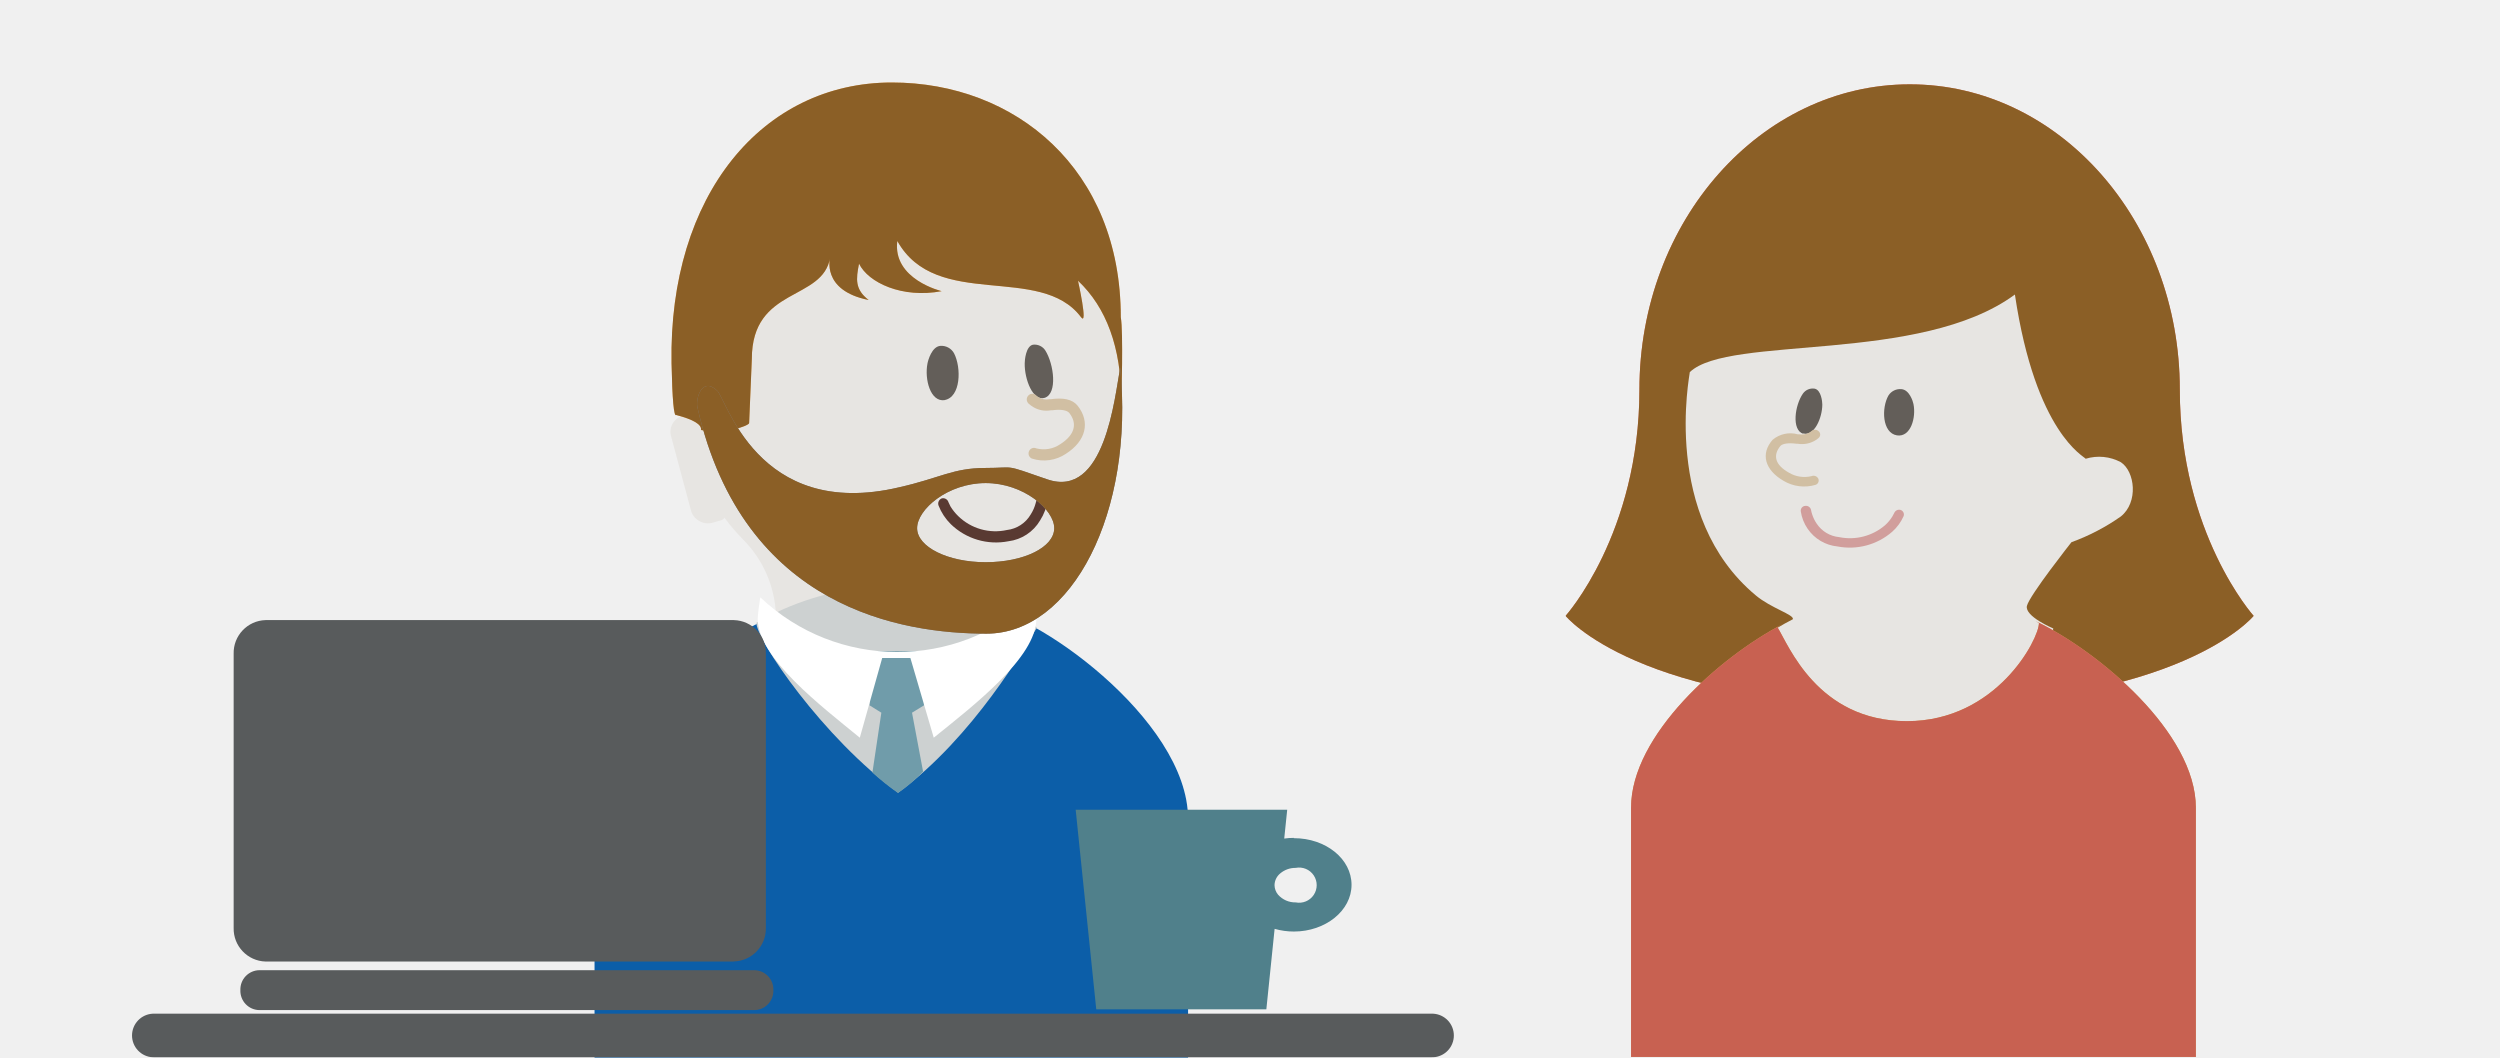
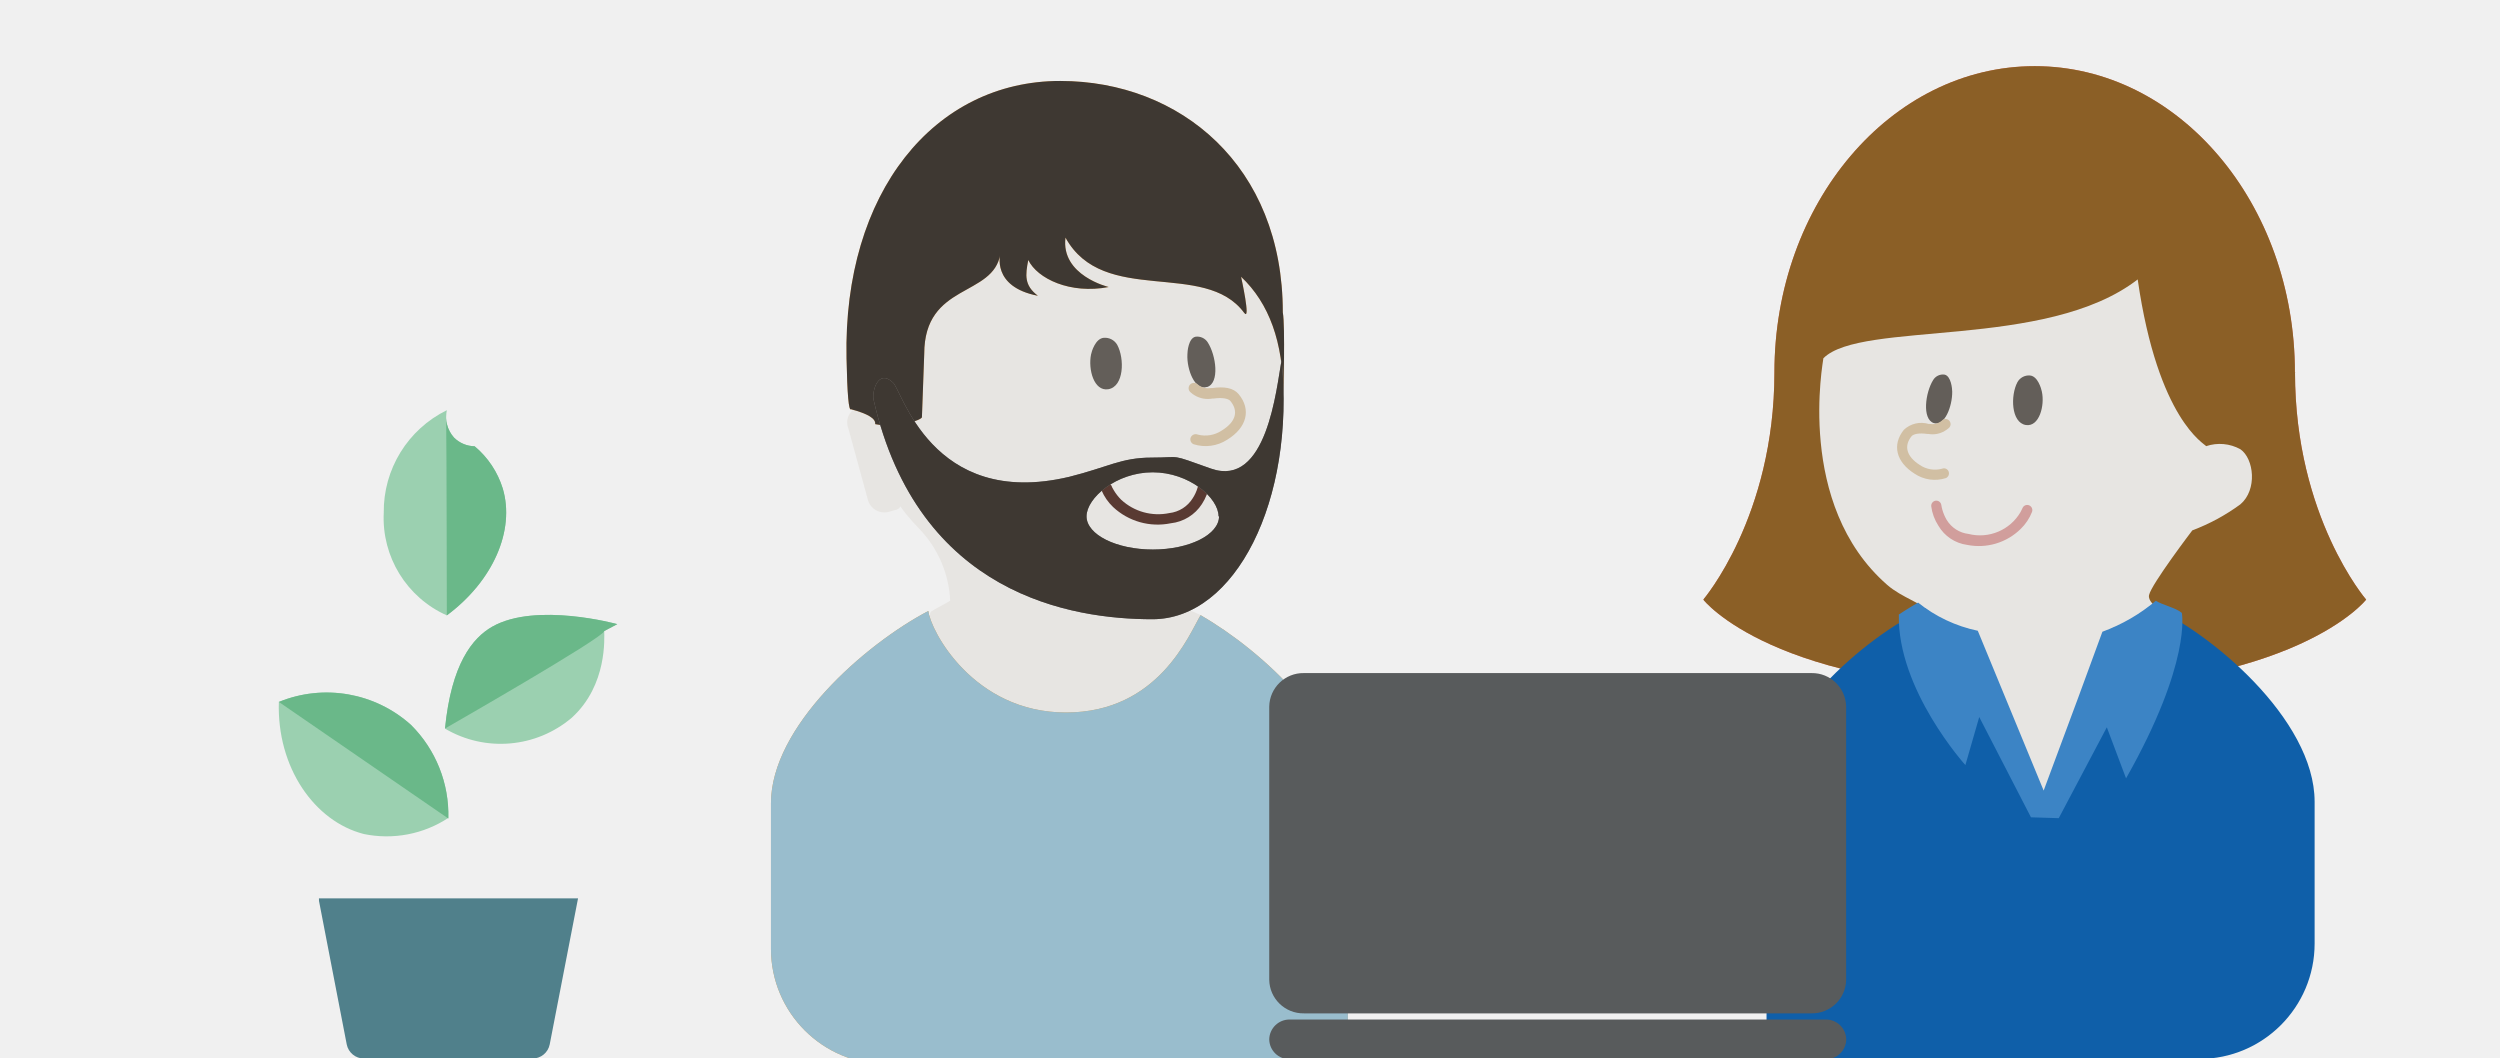
<svg xmlns="http://www.w3.org/2000/svg" id="Layer_1" data-name="Layer 1" viewBox="0 0 260 110">
  <defs>
-     <style>.cls-1{fill:#fff;}.cls-2{mask:url(#mask);}.cls-3{fill:#e57f68;}.cls-4{mask:url(#mask-2-2);}.cls-5{fill:#8b5f26;}.cls-6{fill:#e7e5e2;}.cls-7{fill:#d8a25d;}.cls-8{mask:url(#mask-3);}.cls-9{fill:#c86151;}.cls-10{fill:#d19e9c;}.cls-11{fill:#635e59;}.cls-12{fill:#d1bfa3;}.cls-13{mask:url(#mask-4-2);}.cls-14{fill:#0c5ea8;}.cls-15{fill:#cdd1d1;}.cls-16{fill:#709caa;}.cls-17{fill:#f6b873;}.cls-18{mask:url(#mask-5);}.cls-19{fill:#593a32;}.cls-20{fill:#85817f;}.cls-21{mask:url(#mask-6-2);}.cls-22{fill:#50808b;}.cls-23{fill:#585b5c;}.cls-24{fill:none;stroke:#585b5c;stroke-linecap:round;stroke-linejoin:round;stroke-width:4.54px;}</style>
-     <mask id="mask" x="0" y="0" width="260" height="112.66" maskUnits="userSpaceOnUse">
+     <style>.cls-1{fill:#fff;}.cls-2{fill:#e57f68;}.cls-3{mask:url(#mask);}.cls-4{fill:#8b5f26;}.cls-5{fill:#e7e5e2;}.cls-6{fill:#0f5fa9;}.cls-7{fill:#3c84c5;}.cls-8{fill:#d19e9c;}.cls-9{fill:#635e59;}.cls-10{fill:#d1bfa3;}.cls-11{fill:#d8a25d;}.cls-12{mask:url(#mask-2-2);}.cls-13{fill:#99bdcd;}.cls-14{fill:#f6b873;}.cls-15{mask:url(#mask-3);}.cls-16{fill:#3e3832;}.cls-17{fill:#593a32;}.cls-18{fill:#85817f;}.cls-19{mask:url(#mask-4-2);}.cls-20{fill:#9bd0b0;}.cls-21{fill:#6ab889;}.cls-22{mask:url(#mask-5);}.cls-23{fill:#50808b;}.cls-24{fill:#585b5c;}</style>
+     <mask id="mask" x="177.14" y="4.75" width="70" height="84" maskUnits="userSpaceOnUse">
      <g id="mask-2">
-         <rect id="path-1" class="cls-1" width="260" height="110" />
+         <path id="path-1" class="cls-1" d="M238.73,38.74h-.06c0-17.6-12.11-31.86-27.06-31.86s-27.07,14.26-27.07,31.86v0c0,15-7.4,23.62-7.4,23.62s7.31,9.39,34.47,9.39h0c27.17,0,34.47-9.39,34.47-9.39s-7.4-8.6-7.4-23.64" />
      </g>
    </mask>
-     <mask id="mask-2-2" x="162.82" y="6.66" width="73.23" height="83.61" maskUnits="userSpaceOnUse">
+     <mask id="mask-2-2" x="36.85" y="31.96" width="140" height="111" maskUnits="userSpaceOnUse">
      <g id="mask-4">
-         <path id="path-3" class="cls-1" d="M226.7,40.52h0c0-17.53-12.57-31.75-28.08-31.75S170.5,23,170.5,40.52h0c0,15-7.68,23.53-7.68,23.53s7.58,9.36,35.75,9.36h.06c28.17,0,35.75-9.36,35.75-9.36s-7.68-8.56-7.68-23.54" />
+         <path id="path-3" class="cls-1" d="M96.55,63.54c-6.66,3.5-16.37,12.06-16.37,20V98.68a12,12,0,0,0,12,12h48V83.54c0-7.63-8.79-15.81-15.32-19.56-1.2,2-4.36,10.12-14,10.12S96.75,65.55,96.55,63.54Z" />
      </g>
    </mask>
-     <mask id="mask-3" x="133.73" y="34.78" width="137.37" height="105.44" maskUnits="userSpaceOnUse">
+     <mask id="mask-3" x="72.14" y="-23.99" width="77" height="88" maskUnits="userSpaceOnUse">
      <g id="mask-6">
-         <path id="path-5" class="cls-1" d="M211.71,64.6c6.52,3.12,16.66,11.58,16.66,19.42v25.9H169.63V84c0-7.57,9.28-15.7,15.73-19.07-.33.19-.5.31-.5.31C186,67.05,189,75,198.32,75s13.73-8.53,13.73-10.2Z" />
+         <path id="path-5" class="cls-1" d="M133.46,41q0-8.09-4.39-12.22s1.05,4.73.32,3.75c-4.11-5.56-14.63-.64-18.58-7.82-.5,3.95,4.49,5.14,4.49,5.14-4,.77-7.42-.87-8.36-2.81-.31,1.58-.43,2.64,1,3.72-4.88-.94-3.9-4.39-3.9-4.39-.69,4.57-7.92,3-7.92,10.44l-.24,6.58c0,.25-2.41,1.21-4.86.72.08-.57-.76-1.08-2.51-1.55q-.36.33-.47-5.3C87.68,20,97.18,8.42,110.26,8.42c12.48,0,23.16,8.82,23.15,24.06C133.68,33.94,133.46,41.06,133.46,41Z" />
      </g>
    </mask>
-     <mask id="mask-4-2" x="17.84" y="32.91" width="143.44" height="111.57" maskUnits="userSpaceOnUse">
+     <mask id="mask-4-2" x="69.61" y="1.52" width="76" height="89" maskUnits="userSpaceOnUse">
      <g id="mask-8">
-         <path id="path-7" class="cls-1" d="M92.84,63.24h9.22c5,0,21.5,11.48,21.5,21.93v27.49H61.83V85.17c0-10.45,16.81-21.93,21.78-21.93Z" />
+         <path id="path-7" class="cls-1" d="M119.78,47.59c-3.19,0-4.57,1-8.58,2C96.81,53,93.75,40.37,92.85,39.77c-1.5-1.42-2.18.88-2,1.79,4.65,20.36,20.67,22.84,29,22.84,8.61,0,14.88-12.31,13.44-27-.55,3.05-1.54,13.36-7.33,11.34C121.49,47.15,123,47.59,119.78,47.59Zm7,6.11c0,1.9-3.08,3.45-6.88,3.45S113,55.6,113,53.7s3.08-4.58,6.88-4.58S126.73,51.79,126.73,53.7Z" />
      </g>
    </mask>
-     <mask id="mask-5" x="53.49" y="-24.31" width="79.25" height="89.59" maskUnits="userSpaceOnUse">
+     <mask id="mask-5" x="33.16" y="93.41" width="26.96" height="16.68" maskUnits="userSpaceOnUse">
      <g id="mask-10">
-         <path id="path-9" class="cls-1" d="M116.62,41.58q-.06-8.19-4.51-12.39s1.07,4.8.32,3.8c-4.23-5.64-15.05-.65-19.11-7.93-.52,4,4.61,5.22,4.61,5.22-4.09.78-7.63-.88-8.59-2.86-.32,1.61-.44,2.68,1,3.78-5-1-4-4.46-4-4.46-.72,4.64-8.15,3-8.15,10.6L77.91,44c0,.25-2.48,1.22-5,.72q.12-.85-2.58-1.56-.37.32-.49-5.38C69.53,20.29,79.3,8.58,92.75,8.58c12.84,0,23.82,9,23.81,24.41C116.84,34.47,116.62,41.7,116.62,41.58Z" />
-       </g>
-     </mask>
-     <mask id="mask-6-2" x="50.94" y="1.46" width="78.25" height="90.58" maskUnits="userSpaceOnUse">
-       <g id="mask-12">
-         <path id="path-11" class="cls-1" d="M102.43,48.67c-3.3,0-4.72,1.06-8.88,2-14.89,3.53-18.06-9.45-19-10.07-1.56-1.45-2.26.9-2,1.84C77.33,63.35,93.91,65.9,102.58,65.9c8.92,0,15.41-12.62,13.92-27.67-.58,3.12-1.6,13.69-7.59,11.62C104.21,48.22,105.74,48.67,102.43,48.67Zm7.21,6.26c0,2-3.19,3.54-7.13,3.54s-7.13-1.59-7.13-3.54,3.19-4.69,7.13-4.69S109.64,53,109.64,54.93Z" />
+         <polygon id="path-9" class="cls-1" points="33.16 93.41 60.12 93.41 60.12 110.09 33.16 110.09 33.16 93.41" />
      </g>
    </mask>
  </defs>
-   <g id="Oppfølging">
-     <g id="Group-2">
-       <g class="cls-2">
-         <g id="Group-6">
-           <g id="Group">
-             <g id="mennesker_NAV-ansatt_kvinne_-Frida" data-name="mennesker/NAV-ansatt/kvinne/-Frida">
-               <g id="mennesker_kvinne_-sideprofil_-A" data-name="mennesker/kvinne/-sideprofil/-A">
-                 <g id="Group-2-2" data-name="Group">
-                   <g id="mennesker_kvinne_-hår_-halvlangt" data-name="mennesker/kvinne/⚙️/-hår/-halvlangt">
-                     <g id="hårfarge_-brunn" data-name="hårfarge/-brunn">
-                       <g id="Mask-7" data-name="Mask">
-                         <path id="path-3-2" data-name="path-3" class="cls-3" d="M226.7,40.52h0c0-17.53-12.57-31.75-28.08-31.75S170.5,23,170.5,40.52h0c0,15-7.68,23.53-7.68,23.53s7.58,9.36,35.75,9.36h.06c28.17,0,35.75-9.36,35.75-9.36s-7.68-8.56-7.68-23.54" />
-                       </g>
-                       <g class="cls-4">
-                         <g id="mennesker_hårfarge_-brunn" data-name="mennesker/⚙️/hårfarge/-brunn">
-                           <g id="hårfarge_-brunn-2" data-name="hårfarge/-brunn">
-                             <rect class="cls-5" x="162.82" y="6.66" width="73.23" height="83.61" />
-                           </g>
-                         </g>
-                       </g>
-                     </g>
-                   </g>
-                   <path id="Fill-160-Copy-2" class="cls-6" d="M216.91,47.71c-.12-.23-5.21-2.63-7.36-17.08-9.84,7.25-29.74,4.18-33.81,8.07,0,.28-3,15,6.86,23.22,1.6,1.34,4,2,3.86,2.48a25.91,25.91,0,0,0-3.29,2s4.66,25.48,15.37,25.48,15-26.52,15-26.52-3-1.26-2.74-2.35,4.63-6.62,4.63-6.62a22,22,0,0,0,5.14-2.68c1.84-1.48,1.47-4.67,0-5.64A4.79,4.79,0,0,0,216.91,47.71Z" />
-                   <g id="mennesker_kropp_forfra_-rund-hals" data-name="mennesker/⚙️/kropp/forfra/-rund-hals">
-                     <g id="Group-3" data-name="Group">
-                       <g id="_20_-Blå" data-name="+20/-Blå">
-                         <g id="Mask-8-2" data-name="Mask">
-                           <path id="path-5-2" data-name="path-5" class="cls-7" d="M211.71,64.6c6.52,3.12,16.66,11.58,16.66,19.42v25.9H169.63V84c0-7.57,9.28-15.7,15.73-19.07-.33.19-.5.31-.5.31C186,67.05,189,75,198.32,75s13.73-8.53,13.73-10.2Z" />
-                         </g>
-                         <g class="cls-8">
-                           <g id="_farge_-Murstein-rød_-20" data-name="⚙️/farge/-Murstein-rød/-20">
-                             <g id="Fill-14">
-                               <polygon class="cls-9" points="133.73 140.22 271.1 140.22 271.1 34.78 133.73 34.78 133.73 140.22" />
-                             </g>
-                           </g>
-                         </g>
-                       </g>
-                     </g>
-                   </g>
-                   <g id="mennesker_kvinne_ansikt-profil_-blid" data-name="mennesker/kvinne/⚙️/ansikt-profil/-blid">
-                     <g id="Group-2-Copy">
-                       <path id="Stroke-223" class="cls-10" d="M197,53.35a3.08,3.08,0,0,1-.2.37,4.12,4.12,0,0,1-.75.9,5.6,5.6,0,0,1-4.78,1.24,3.16,3.16,0,0,1-2.32-1.38,3.71,3.71,0,0,1-.49-1,2.44,2.44,0,0,1-.11-.44.54.54,0,0,0-.6-.43.5.5,0,0,0-.47.56A4.3,4.3,0,0,0,188,55a4.25,4.25,0,0,0,3.09,1.83,6.73,6.73,0,0,0,5.69-1.52,4.74,4.74,0,0,0,1.2-1.64.5.5,0,0,0-.33-.64A.55.55,0,0,0,197,53.35Z" />
-                       <path id="Fill-224" class="cls-11" d="M187.52,45.07c1.16.36,2-1.63,2-3,0-.27-.11-1.51-.8-1.65a1.25,1.25,0,0,0-1.22.52c-.83,1.2-1.21,3.79.05,4.18" />
-                       <path id="Fill-225" class="cls-11" d="M197.29,45.28c1.43.21,2-1.86,1.71-3.26-.05-.27-.42-1.49-1.26-1.55a1.44,1.44,0,0,0-1.34.66c-.74,1.29-.67,3.9.89,4.15" />
-                       <path id="Stroke-65-Copy" class="cls-12" d="M189.11,45.57a2,2,0,0,1-.42.29,2.7,2.7,0,0,1-1.73.29l-.13,0c-.86-.12-1.44,0-1.65.21-.84,1-.57,2,.87,2.8a3.14,3.14,0,0,0,2.34.36.56.56,0,0,1,.71.25.48.48,0,0,1-.27.65,4.17,4.17,0,0,1-3.35-.42c-1.95-1.13-2.4-2.82-1.13-4.26a2.87,2.87,0,0,1,2.63-.57l.15,0a1.61,1.61,0,0,0,1-.16,1.38,1.38,0,0,0,.25-.17.55.55,0,0,1,.75,0A.46.46,0,0,1,189.11,45.57Z" />
+   <g id="Mentor">
+     <g id="Group">
+       <g id="mennesker_NAV-ansatt_kvinne_-Frida" data-name="mennesker/NAV-ansatt/kvinne/-Frida">
+         <g id="mennesker_kvinne_-sideprofil_-A" data-name="mennesker/kvinne/-sideprofil/-A">
+           <g id="Group-2" data-name="Group">
+             <g id="mennesker_kvinne_-hår_-halvlangt" data-name="mennesker/kvinne/⚙️/-hår/-halvlangt">
+               <g id="hårfarge_-brunn" data-name="hårfarge/-brunn">
+                 <g id="Mask-6-2" data-name="Mask">
+                   <path id="path-1-2" data-name="path-1" class="cls-2" d="M238.73,38.74h-.06c0-17.6-12.11-31.86-27.06-31.86s-27.07,14.26-27.07,31.86v0c0,15-7.4,23.62-7.4,23.62s7.31,9.39,34.47,9.39h0c27.17,0,34.47-9.39,34.47-9.39s-7.4-8.6-7.4-23.64" />
+                 </g>
+                 <g class="cls-3">
+                   <g id="mennesker_hårfarge_-brunn" data-name="mennesker/⚙️/hårfarge/-brunn">
+                     <g id="hårfarge_-brunn-2" data-name="hårfarge/-brunn">
+                       <rect class="cls-4" x="177.14" y="4.75" width="70" height="84" />
                    </g>
                  </g>
                </g>
              </g>
            </g>
-             <g id="mennesker_mann_-sideprofil_-A" data-name="mennesker/mann/-sideprofil/-A">
-               <g id="Group-4" data-name="Group">
-                 <path id="Fill-1-Copy" class="cls-6" d="M75,54.11a.7.7,0,0,0,.45-.88l-2.31-8.61a1.72,1.72,0,1,0-3.31.88l2,7.48A1.84,1.84,0,0,0,74,54.39Z" />
-                 <path id="Fill-5-Copy" class="cls-6" d="M78.72,65c-1.17.87,2.17,19.93,15.63,20,13,0,13.51-18.61,13.47-19.49a20.33,20.33,0,0,0-2.19-.88,6.31,6.31,0,0,0,4-1.76c4.12-4.58,7-16.75,7-23.87C116.71,24.06,108.24,12,95,12s-24,12-24,26.91c0,7.6,2.23,13.12,6.33,17.25a11.71,11.71,0,0,1,3.36,7.68C80.07,64.27,79.43,64.55,78.72,65Z" />
+             <path id="Fill-160-Copy-2" class="cls-5" d="M229.44,46.4c-.12-.23-5-2.67-7.12-17.34-9.51,7.36-28.76,4.24-32.69,8.2,0,.28-2.94,15.19,6.63,23.56,1.55,1.36,3.89,2,3.74,2.52a25,25,0,0,0-3.19,2s4.51,25.86,14.87,25.86,14.47-26.92,14.47-26.92-2.88-1.27-2.65-2.39S228,55.16,228,55.16a21,21,0,0,0,5-2.71c1.78-1.51,1.42-4.74,0-5.73A4.44,4.44,0,0,0,229.44,46.4Z" />
+             <g id="mennesker_kropp_sideprofil_-skjorte" data-name="mennesker/⚙️/kropp/sideprofil/-skjorte">
+               <g id="kropp_sideprofil_-skjorte" data-name="kropp/sideprofil/-skjorte">
+                 <path id="Fill-18-Copy" class="cls-6" d="M212.22,84.59l-7.4-19.15a9.22,9.22,0,0,1-4.56-2.16C194,66.18,183.72,75,183.72,83.38v26.75h45a12,12,0,0,0,12-12V83.38c0-8.61-11-17.76-17.13-20.36a10.65,10.65,0,0,1-3.94,2.33Z" />
+                 <path id="Fill-21-Copy" class="cls-7" d="M199.48,62.67c-1.17.68-2,1.24-2,1.24-.18,7.8,6.92,15.66,6.92,15.66l1.44-5L211.22,85l2.89.09,5-9.45,2,5.31c6.85-12.11,5.8-17.21,5.8-17.21-.61-.53-2.07-.84-2.7-1.26a18.58,18.58,0,0,1-5.56,3.22q-2,5.51-6.11,16.52l-6.85-16.62A14.77,14.77,0,0,1,199.48,62.67Z" />
              </g>
-               <g id="mennesker_kropp_forfra_-vhals-slips" data-name="mennesker/⚙️/kropp/forfra/-vhals-slips">
-                 <g id="kropp_forfra_-vhals-copy" data-name="kropp/forfra/-vhals-copy">
-                   <g id="_20_-Blå-2" data-name="+20/-Blå">
-                     <g id="_--_" data-name="--↳">
-                       <g id="Mask-9" data-name="Mask">
-                         <path id="path-7-2" data-name="path-7" class="cls-1" d="M92.84,63.24h9.22c5,0,21.5,11.48,21.5,21.93v27.49H61.83V85.17c0-10.45,16.81-21.93,21.78-21.93Z" />
-                       </g>
-                       <g class="cls-13">
-                         <g id="_farge_-Blå_20" data-name="⚙️/farge/-Blå/+20">
-                           <g id="Fill-66">
-                             <polygon class="cls-14" points="161.29 144.48 17.84 144.48 17.84 32.91 161.29 32.91 161.29 144.48" />
-                           </g>
-                         </g>
-                       </g>
-                     </g>
-                     <path id="Fill-418" class="cls-15" d="M107.85,65.26c-1.2,1.9-6.55,11.36-14.45,17.18-7.85-5.73-14.74-15.9-14.74-17.67C94.05,56,107.85,65.26,107.85,65.26Z" />
-                   </g>
-                   <path id="Fill-12" class="cls-16" d="M90.44,73.36V67.73l.83,0h4l.82,0v5.63l-1.24.76L96,80.24a15.1,15.1,0,0,1-2.61,2.23,25.5,25.5,0,0,1-2.66-2.12l.93-6.23Z" />
-                   <path id="Fill-10" class="cls-1" d="M79.07,62.12a20.71,20.71,0,0,0,28.41.1c0,.32.3,1.81.3,2.14,0,4-6.5,9-10.67,12.36l-2.43-8.29H91.75l-2.33,8.29C85.51,73.51,78.8,68.44,78.8,64.36,78.8,64,79,62.47,79.07,62.12Z" />
-                 </g>
+             </g>
+             <g id="mennesker_kvinne_ansikt-profil_-blid" data-name="mennesker/kvinne/⚙️/ansikt-profil/-blid">
+               <g id="Group-2-Copy">
+                 <path id="Stroke-223" class="cls-8" d="M210.34,52.84a4.37,4.37,0,0,1-.2.41,4.88,4.88,0,0,1-5.41,2.28,3.07,3.07,0,0,1-2.28-1.47A4.51,4.51,0,0,1,202,53a3.65,3.65,0,0,1-.1-.46.53.53,0,0,0-.59-.47.54.54,0,0,0-.46.6,4.84,4.84,0,0,0,.74,2,4.1,4.1,0,0,0,3,2A6.2,6.2,0,0,0,210.16,55a5,5,0,0,0,1.17-1.76.54.54,0,0,0-.31-.69A.53.53,0,0,0,210.34,52.84Z" />
+                 <path id="Fill-224" class="cls-9" d="M201.11,44c1.13.38,1.94-1.75,1.92-3.27,0-.29-.11-1.61-.79-1.77a1.19,1.19,0,0,0-1.19.56c-.81,1.29-1.18,4.06.06,4.48" />
+                 <path id="Fill-225" class="cls-9" d="M210.68,44.2c1.39.23,2-2,1.67-3.49-.06-.29-.42-1.6-1.24-1.66a1.36,1.36,0,0,0-1.3.7c-.73,1.38-.66,4.19.87,4.45" />
+                 <path id="Stroke-65-Copy" class="cls-10" d="M202.67,44.52a2.73,2.73,0,0,1-.42.3,2.46,2.46,0,0,1-1.7.31l-.12,0c-.84-.12-1.41,0-1.62.23-.82,1-.56,2.1.85,3a2.82,2.82,0,0,0,2.3.39.52.52,0,0,1,.69.27.54.54,0,0,1-.27.7,3.77,3.77,0,0,1-3.27-.46c-1.92-1.21-2.36-3-1.11-4.56a2.65,2.65,0,0,1,2.58-.61l.14,0a1.5,1.5,0,0,0,1-.18,1.44,1.44,0,0,0,.25-.18.5.5,0,0,1,.73,0A.53.53,0,0,1,202.67,44.52Z" />
              </g>
-               <g id="mennesker_mann_-hår_-sideprofil_-halvlangt" data-name="mennesker/mann/⚙️/-hår/-sideprofil/-halvlangt">
-                 <g id="g_hårfarge_-brunn" data-name="g/hårfarge/-brunn">
-                   <g id="Mask-10-2" data-name="Mask">
-                     <path id="path-9-2" data-name="path-9" class="cls-17" d="M116.62,41.58q-.06-8.19-4.51-12.39s1.07,4.8.32,3.8c-4.23-5.64-15.05-.65-19.11-7.93-.52,4,4.61,5.22,4.61,5.22-4.09.78-7.63-.88-8.59-2.86-.32,1.61-.44,2.68,1,3.78-5-1-4-4.46-4-4.46-.72,4.64-8.15,3-8.15,10.6L77.91,44c0,.25-2.48,1.22-5,.72q.12-.85-2.58-1.56-.37.32-.49-5.38C69.53,20.29,79.3,8.58,92.75,8.58c12.84,0,23.82,9,23.81,24.41C116.84,34.47,116.62,41.7,116.62,41.58Z" />
-                   </g>
-                   <g class="cls-18">
-                     <g id="mennesker_hårfarge_-brunn-2" data-name="mennesker/⚙️/hårfarge/-brunn">
-                       <g id="hårfarge_-brunn-3" data-name="hårfarge/-brunn">
-                         <rect class="cls-5" x="53.49" y="-24.31" width="79.25" height="89.59" />
-                       </g>
-                     </g>
-                   </g>
-                 </g>
+             </g>
+           </g>
+         </g>
+       </g>
+       <g id="mennesker_mann_-sideprofil_-A" data-name="mennesker/mann/-sideprofil/-A">
+         <g id="Group-3" data-name="Group">
+           <path id="Fill-1-Copy" class="cls-5" d="M93.26,53a.7.7,0,0,0,.43-.87l-2.26-8.43a1.67,1.67,0,1,0-3.2.86l2,7.31a1.79,1.79,0,0,0,2.09,1.39Z" />
+           <path id="Fill-5-Copy" class="cls-5" d="M96.86,63.58C95.72,64.42,99,83.07,112,83.09c12.55,0,13.05-18.2,13-19.06a18.62,18.62,0,0,0-2.12-.87,6,6,0,0,0,3.9-1.72c4-4.48,6.81-16.39,6.81-23.35,0-14.54-8.19-26.33-21-26.33S89.45,23.55,89.45,38.09c0,7.43,2.16,12.83,6.12,16.87a11.55,11.55,0,0,1,3.25,7.51C98.16,62.89,97.54,63.16,96.86,63.58Z" />
+         </g>
+         <g id="mennesker_kropp_sideprofil_-rundt-hals" data-name="mennesker/⚙️/kropp/sideprofil/-rundt-hals">
+           <g id="kropp_sideprofil_-rundt-hals" data-name="kropp/sideprofil/-rundt-hals">
+             <g id="_20_-Blå" data-name="+20/-Blå">
+               <g id="Mask-7" data-name="Mask">
+                 <path id="path-3-2" data-name="path-3" class="cls-11" d="M96.55,63.54c-6.66,3.5-16.37,12.06-16.37,20V98.68a12,12,0,0,0,12,12h48V83.54c0-7.63-8.79-15.81-15.32-19.56-1.2,2-4.36,10.12-14,10.12S96.75,65.55,96.55,63.54Z" />
              </g>
-               <g id="mennesker_mann_ansikt-profil_-blid" data-name="mennesker/mann/⚙️/ansikt-profil/-blid">
-                 <g id="Group-2-Copy-2" data-name="Group-2-Copy">
-                   <path id="Stroke-223-2" data-name="Stroke-223" class="cls-19" d="M98.64,52.23a4.63,4.63,0,0,0,.21.44,5.13,5.13,0,0,0,.8,1,5.53,5.53,0,0,0,5.07,1.45,3.3,3.3,0,0,0,2.47-1.61,4.13,4.13,0,0,0,.52-1.18,3.61,3.61,0,0,0,.12-.51.58.58,0,0,1,.64-.51.59.59,0,0,1,.5.66,5.48,5.48,0,0,1-.81,2.17,4.46,4.46,0,0,1-3.28,2.15,6.74,6.74,0,0,1-6-1.78,5.57,5.57,0,0,1-1.27-1.93.58.58,0,0,1,.34-.75A.58.58,0,0,1,98.64,52.23Z" />
-                   <path id="Fill-224-2" data-name="Fill-224" class="cls-11" d="M108.66,41.37c-1.23.41-2.12-1.92-2.09-3.58,0-.31.11-1.77.85-1.94a1.33,1.33,0,0,1,1.3.61c.88,1.41,1.28,4.45-.06,4.91" />
-                   <path id="Fill-225-2" data-name="Fill-225" class="cls-11" d="M98.27,41.61c-1.51.25-2.14-2.18-1.81-3.82.06-.32.45-1.75,1.34-1.82a1.5,1.5,0,0,1,1.42.77c.78,1.51.71,4.58-1,4.87" />
-                   <path id="Stroke-65-Copy-2" data-name="Stroke-65-Copy" class="cls-12" d="M107,42a3.22,3.22,0,0,0,.45.33,2.64,2.64,0,0,0,1.84.34l.14,0c.91-.13,1.53,0,1.76.26.89,1.11.6,2.3-.93,3.27a3.05,3.05,0,0,1-2.49.43.56.56,0,0,0-.75.29.58.58,0,0,0,.29.77,4.08,4.08,0,0,0,3.55-.5c2.08-1.33,2.56-3.3,1.21-5-.56-.69-1.53-.85-2.8-.67l-.16,0a1.51,1.51,0,0,1-1.08-.2,1.56,1.56,0,0,1-.27-.2.56.56,0,0,0-.8,0A.59.59,0,0,0,107,42Z" />
-                 </g>
-               </g>
-               <g id="mennesker_mann_-skjegg_-profil_-kort" data-name="mennesker/mann/⚙️/-skjegg/-profil/-kort">
-                 <g id="hårfarge_-brunn-4" data-name="hårfarge/-brunn">
-                   <g id="Mask-11" data-name="Mask">
-                     <path id="path-11-2" data-name="path-11" class="cls-20" d="M102.43,48.67c-3.3,0-4.72,1.06-8.88,2-14.89,3.53-18.06-9.45-19-10.07-1.56-1.45-2.26.9-2,1.84C77.33,63.35,93.91,65.9,102.58,65.9c8.92,0,15.41-12.62,13.92-27.67-.58,3.12-1.6,13.69-7.59,11.62C104.21,48.22,105.74,48.67,102.43,48.67Zm7.21,6.26c0,2-3.19,3.54-7.13,3.54s-7.13-1.59-7.13-3.54,3.19-4.69,7.13-4.69S109.64,53,109.64,54.93Z" />
-                   </g>
-                   <g class="cls-21">
-                     <g id="mennesker_hårfarge_-brunn-3" data-name="mennesker/⚙️/hårfarge/-brunn">
-                       <g id="hårfarge_-brunn-5" data-name="hårfarge/-brunn">
-                         <rect class="cls-5" x="50.94" y="1.46" width="78.25" height="90.58" />
-                       </g>
-                     </g>
+               <g class="cls-12">
+                 <g id="_-60_-Dyp-blå" data-name="-60/-Dyp-blå">
+                   <g id="_farge_-Dyp-blå_-60" data-name="⚙️/farge/-Dyp-blå/-60">
+                     <polygon id="Fill-22" class="cls-13" points="176.85 142.97 36.85 142.97 36.85 31.96 176.85 31.96 176.85 142.97" />
                  </g>
                </g>
              </g>
            </g>
-             <g id="gjenstander_-kopp" data-name="gjenstander/-kopp">
-               <g id="g_farger_-kopp_-NAV-rød" data-name="g/farger/-kopp/-NAV-rød">
-                 <g id="Mask-12-2" data-name="Mask">
-                   <path id="path-13" class="cls-22" d="M134.75,93.85a2.38,2.38,0,0,1-1.83-.8,1.6,1.6,0,0,1-.37-1,1.62,1.62,0,0,1,.6-1.22,2.44,2.44,0,0,1,1.6-.57,1.83,1.83,0,1,1,0,3.59m-.19-6.71a6.85,6.85,0,0,0-1,.07l.31-3h-22l2.14,20.76H131.7l.86-8.37a7.27,7.27,0,0,0,2,.28c3.29,0,6-2.17,6-4.86s-2.67-4.85-6-4.85" />
+           </g>
+         </g>
+         <g id="mennesker_mann_-hår_-sideprofil_-halvlangt" data-name="mennesker/mann/⚙️/-hår/-sideprofil/-halvlangt">
+           <g id="g_hårfarge_-brunn" data-name="g/hårfarge/-brunn">
+             <g id="Mask-8-2" data-name="Mask">
+               <path id="path-5-2" data-name="path-5" class="cls-14" d="M133.46,41q0-8.09-4.39-12.22s1.05,4.73.32,3.75c-4.11-5.56-14.63-.64-18.58-7.82-.5,3.95,4.49,5.14,4.49,5.14-4,.77-7.42-.87-8.36-2.81-.31,1.58-.43,2.64,1,3.72-4.88-.94-3.9-4.39-3.9-4.39-.69,4.57-7.92,3-7.92,10.44l-.24,6.58c0,.25-2.41,1.21-4.86.72.08-.57-.76-1.08-2.51-1.55q-.36.33-.47-5.3C87.68,20,97.18,8.42,110.26,8.42c12.48,0,23.16,8.82,23.15,24.06C133.68,33.94,133.46,41.06,133.46,41Z" />
+             </g>
+             <g class="cls-15">
+               <g id="mennesker_hårfarge_-sort" data-name="mennesker/⚙️/hårfarge/-sort">
+                 <g id="hårfarge_-sort" data-name="hårfarge/-sort">
+                   <rect class="cls-16" x="72.14" y="-23.99" width="77" height="88" />
                </g>
              </g>
            </g>
          </g>
-           <path id="Fill-62" class="cls-23" d="M76.32,100H27.62a3.42,3.42,0,0,1-3.32-3.5V68a3.42,3.42,0,0,1,3.32-3.51h48.7A3.42,3.42,0,0,1,79.65,68V96.49a3.42,3.42,0,0,1-3.33,3.5" />
-           <path id="Fill-84" class="cls-23" d="M78.43,105.05H27a2,2,0,0,1-2-2.08v0a2,2,0,0,1,2-2.07H78.43a2,2,0,0,1,2,2.07v0a2,2,0,0,1-2,2.08" />
-           <path id="Stroke-12-Copy" class="cls-24" d="M16,107.69H148.93" />
+         </g>
+         <g id="mennesker_mann_ansikt-profil_-blid" data-name="mennesker/mann/⚙️/ansikt-profil/-blid">
+           <g id="Group-2-Copy-2" data-name="Group-2-Copy">
+             <path id="Stroke-223-2" data-name="Stroke-223" class="cls-17" d="M115.62,50.56c0,.07.1.22.21.42a5,5,0,0,0,.78,1,5.67,5.67,0,0,0,5,1.38,3.3,3.3,0,0,0,2.43-1.54,4.11,4.11,0,0,0,.51-1.11,3.23,3.23,0,0,0,.12-.49.56.56,0,0,1,1.12.14,5.22,5.22,0,0,1-.79,2.06,4.42,4.42,0,0,1-3.24,2,6.78,6.78,0,0,1-6-1.69A5.22,5.22,0,0,1,114.56,51a.56.56,0,0,1,.33-.72A.57.57,0,0,1,115.62,50.56Z" />
+             <path id="Fill-224-2" data-name="Fill-224" class="cls-9" d="M125.49,40.25c-1.21.4-2.08-1.81-2-3.39,0-.3.11-1.68.84-1.84a1.29,1.29,0,0,1,1.27.58c.87,1.34,1.27,4.22-.06,4.65" />
+             <path id="Fill-225-2" data-name="Fill-225" class="cls-9" d="M115.26,40.48c-1.49.24-2.11-2.06-1.79-3.62.06-.3.45-1.66,1.33-1.73a1.48,1.48,0,0,1,1.39.73c.78,1.44.71,4.35-.93,4.62" />
+             <path id="Stroke-65-Copy-2" data-name="Stroke-65-Copy" class="cls-10" d="M123.83,40.81a2.24,2.24,0,0,0,.44.32,2.65,2.65,0,0,0,1.81.32l.13,0c.91-.13,1.52,0,1.74.24.88,1.06.6,2.18-.91,3.1a3.09,3.09,0,0,1-2.46.41.57.57,0,0,0-.74.28.55.55,0,0,0,.29.72,4.13,4.13,0,0,0,3.5-.47c2.05-1.26,2.52-3.13,1.19-4.74-.55-.66-1.51-.81-2.76-.63l-.16,0a1.62,1.62,0,0,1-1.06-.19,1.2,1.2,0,0,1-.27-.19.57.57,0,0,0-.79,0A.55.55,0,0,0,123.83,40.81Z" />
+           </g>
+         </g>
+         <g id="mennesker_mann_-skjegg_-profil_-kort" data-name="mennesker/mann/⚙️/-skjegg/-profil/-kort">
+           <g id="hårfarge_-brunn-3" data-name="hårfarge/-brunn">
+             <g id="Mask-9" data-name="Mask">
+               <path id="path-7-2" data-name="path-7" class="cls-18" d="M119.78,47.59c-3.19,0-4.57,1-8.58,2C96.81,53,93.75,40.37,92.85,39.77c-1.5-1.42-2.18.88-2,1.79,4.65,20.36,20.67,22.84,29,22.84,8.61,0,14.88-12.31,13.44-27-.55,3.05-1.54,13.36-7.33,11.34C121.49,47.15,123,47.59,119.78,47.59Zm7,6.11c0,1.9-3.08,3.45-6.88,3.45S113,55.6,113,53.7s3.08-4.58,6.88-4.58S126.73,51.79,126.73,53.7Z" />
+             </g>
+             <g class="cls-19">
+               <g id="mennesker_hårfarge_-sort-2" data-name="mennesker/⚙️/hårfarge/-sort">
+                 <g id="hårfarge_-sort-2" data-name="hårfarge/-sort">
+                   <rect class="cls-16" x="69.61" y="1.52" width="76" height="89" />
+                 </g>
+               </g>
+             </g>
+           </g>
        </g>
      </g>
    </g>
+     <g id="Group-17">
+       <path id="Fill-2" class="cls-20" d="M46.47,64c4.81-3.57,7.11-8.84,5.82-13.19a9.29,9.29,0,0,0-2.93-4.4,3.09,3.09,0,0,1-2.15-.91,3.23,3.23,0,0,1-.74-2.84,11.73,11.73,0,0,0-6.56,10.67A11.09,11.09,0,0,0,46.47,64" />
+       <path id="Fill-4" class="cls-21" d="M46.47,64c4.81-3.57,7.11-8.84,5.82-13.19a9.29,9.29,0,0,0-2.93-4.4,3.09,3.09,0,0,1-2.15-.91,3.23,3.23,0,0,1-.74-2.84,3.66,3.66,0,0,0-.07.7c.05,3.46.07,20.64.07,20.64" />
+       <path id="Fill-6" class="cls-20" d="M46.63,85.06a11.69,11.69,0,0,1-8.78,1.68C32.69,85.43,28.78,79.79,29,73a13.11,13.11,0,0,1,13.75,2.39,13.17,13.17,0,0,1,3.87,9.71" />
+       <path id="Fill-8" class="cls-21" d="M46.63,85.13,29,73a13.12,13.12,0,0,1,13.75,2.4,13.19,13.19,0,0,1,3.88,9.71" />
+       <path id="Fill-10" class="cls-20" d="M46.28,75.77c.66-6.72,2.86-9.43,4.92-10.6,4.56-2.59,13-.26,13-.26l-1.36.72c0,.66.35,5.61-3.36,9a11.41,11.41,0,0,1-13.21,1.14" />
+       <path id="Fill-12" class="cls-21" d="M46.28,75.77c.66-6.72,2.86-9.43,4.92-10.6,4.56-2.59,13-.26,13-.26l-1.36.72c0,.66-16.57,10.14-16.57,10.14" />
+       <g id="Group-16">
+         <g class="cls-22">
+           <path id="Fill-14" class="cls-23" d="M60.12,93.41h-27l2.94,15.21a1.83,1.83,0,0,0,1.79,1.47H55.38a1.83,1.83,0,0,0,1.79-1.47Z" />
+         </g>
+       </g>
+     </g>
+     <path id="Fill-62-Copy" class="cls-24" d="M188.4,105.39H135.61A3.55,3.55,0,0,1,132,101.9V73.49A3.55,3.55,0,0,1,135.61,70H188.4A3.55,3.55,0,0,1,192,73.49V101.9a3.55,3.55,0,0,1-3.61,3.49" />
+     <path id="Fill-84-Copy" class="cls-24" d="M189.87,110.16H134.14A2.1,2.1,0,0,1,132,108.1v0a2.11,2.11,0,0,1,2.14-2.07h55.73a2.11,2.11,0,0,1,2.14,2.07v0a2.1,2.1,0,0,1-2.14,2.06" />
  </g>
</svg>
